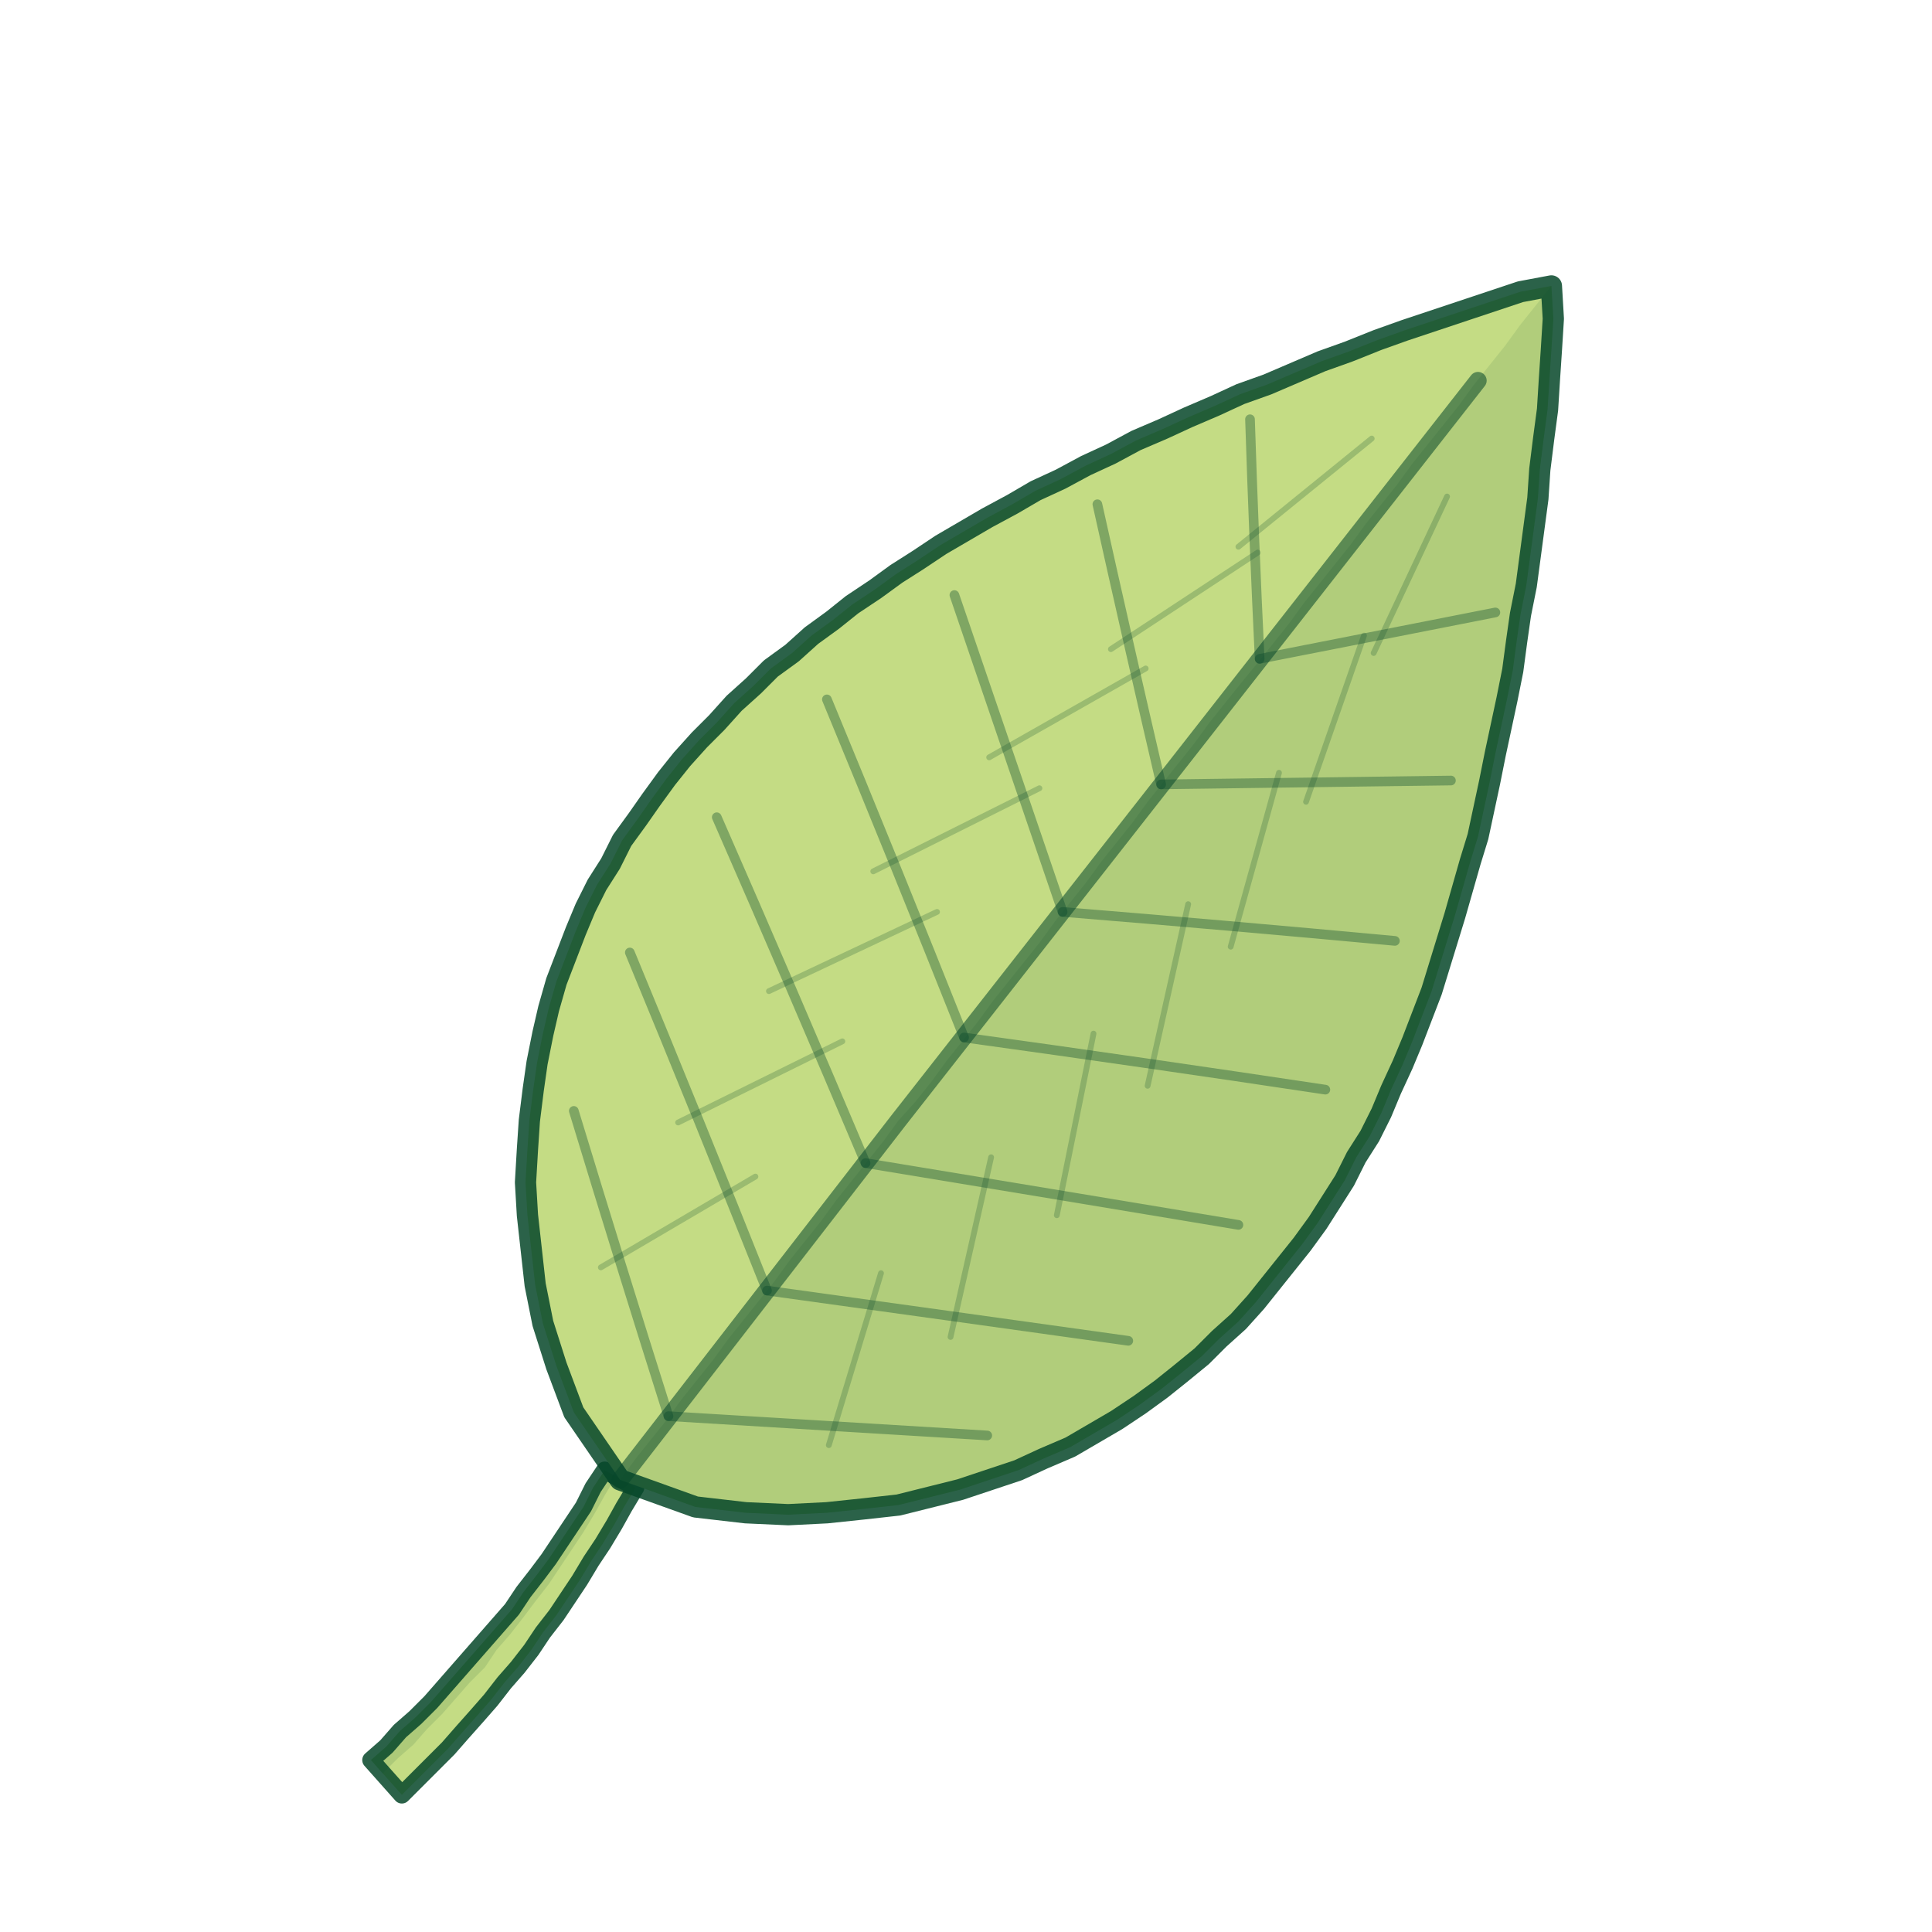
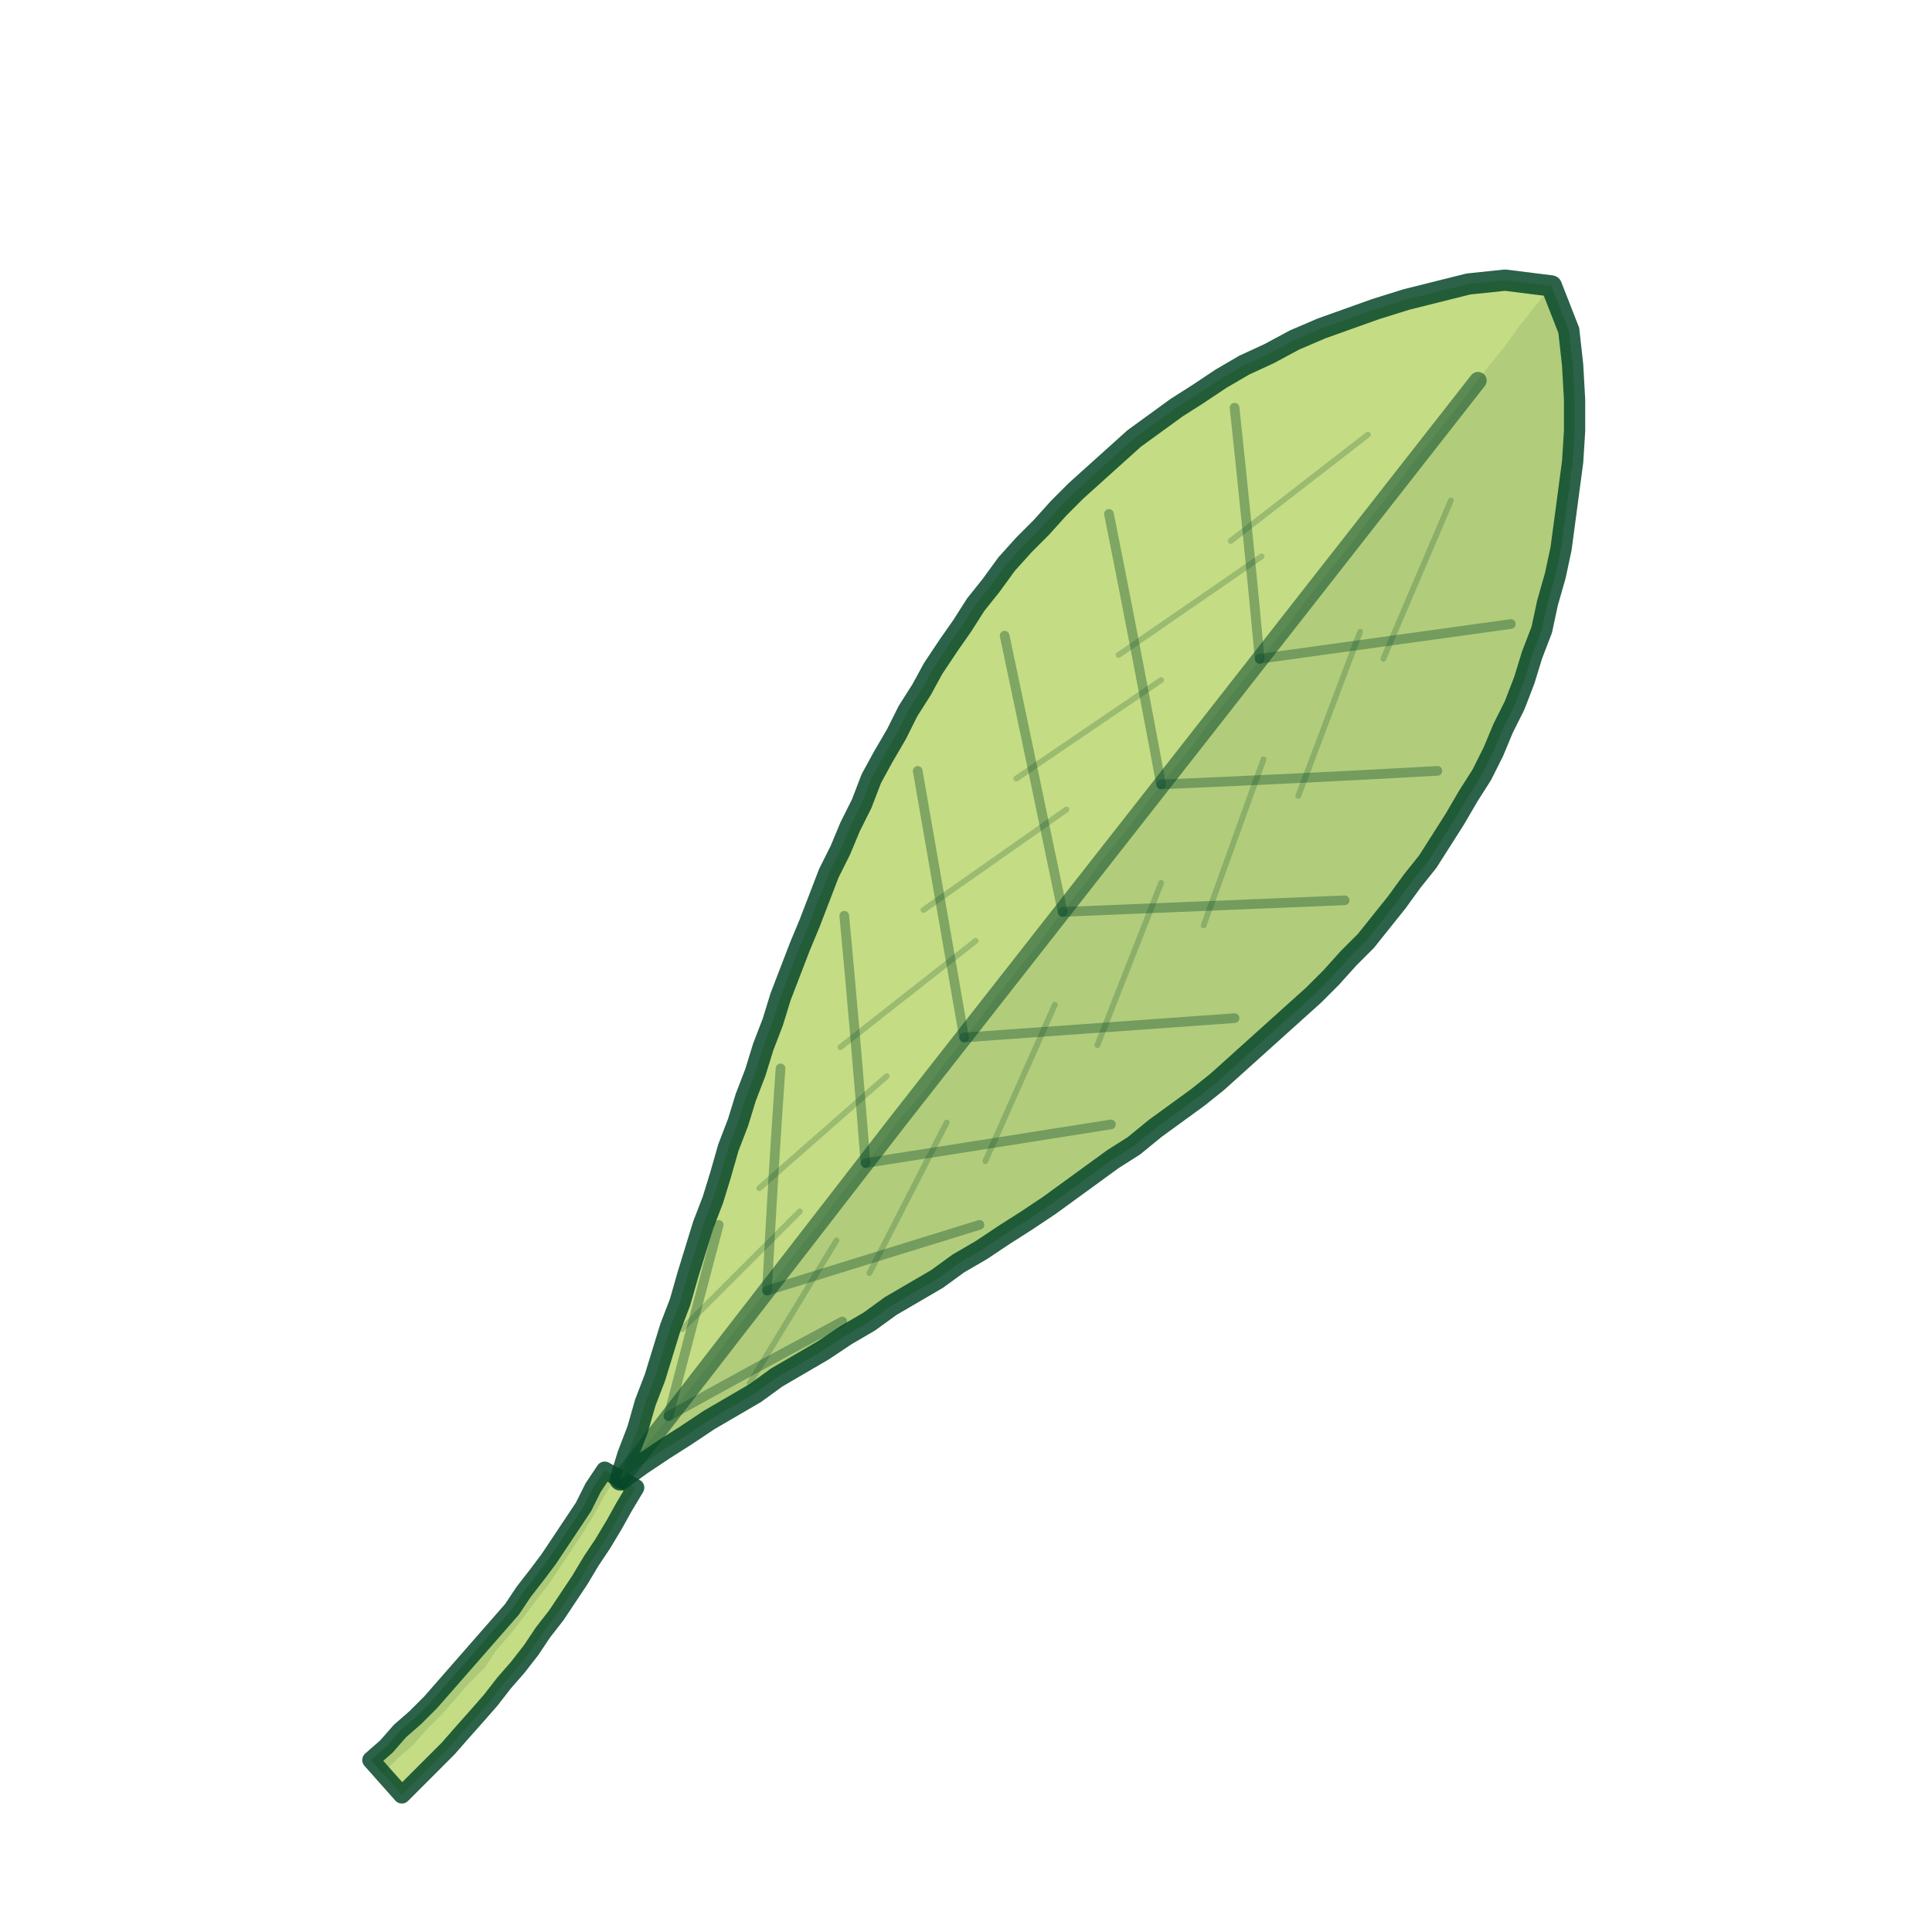
<svg xmlns="http://www.w3.org/2000/svg" width="100" height="100" viewBox="0 0 100 100">
  <g stroke-linecap="round" stroke-linejoin="round">
    <path d="M20.8,92.9 L21.6,92.1 L22.4,91.3 L23.2,90.5 L23.9,89.7 L24.7,88.8 L25.4,88 L26.1,87.1 L26.8,86.3 L27.5,85.4 L28.1,84.5 L28.8,83.6 L29.4,82.7 L30,81.8 L30.6,80.8 L31.2,79.9 L31.8,78.9 L32.3,78 L32.9,77 L31.3,76.1 L30.7,77 L30.2,78 L29.6,78.9 L29,79.8 L28.4,80.7 L27.8,81.5 L27.1,82.4 L26.5,83.3 L25.8,84.1 L25.1,84.9 L24.4,85.7 L23.7,86.5 L23,87.3 L22.3,88.1 L21.5,88.9 L20.7,89.6 L20,90.4 L19.2,91.1 Z" fill="#C4DC84" stroke="#06472A" stroke-width="0.9" stroke-opacity="0.85" />
    <path d="M19.2,91.1 L20,90.4 L20.7,89.6 L21.5,88.9 L22.3,88.1 L23,87.3 L23.7,86.5 L24.4,85.7 L25.1,84.9 L25.8,84.1 L26.5,83.3 L27.1,82.4 L27.8,81.5 L28.4,80.7 L29,79.8 L29.6,78.9 L30.2,78 L30.7,77 L31.3,76.1 L31.9,76.4 L31.3,77.4 L30.8,78.3 L30.2,79.3 L29.6,80.2 L29,81.1 L28.4,82 L27.7,82.9 L27.1,83.7 L26.4,84.6 L25.7,85.4 L25.1,86.3 L24.3,87.1 L23.6,87.9 L22.9,88.7 L22.1,89.5 L21.4,90.3 L20.6,91 L19.8,91.8 Z" fill="#06472A" fill-opacity="0.12" stroke="none" />
-     <path d="M32.1,76.6 L36,78 L38.6,78.3 L40.8,78.4 L42.8,78.3 L44.7,78.1 L46.5,77.9 L48.1,77.5 L49.7,77.1 L51.2,76.6 L52.7,76.1 L54,75.5 L55.4,74.9 L56.6,74.2 L57.8,73.5 L59,72.7 L60.1,71.9 L61.1,71.1 L62.2,70.2 L63.1,69.3 L64.1,68.4 L65,67.4 L65.8,66.4 L66.6,65.4 L67.4,64.4 L68.2,63.3 L68.9,62.2 L69.6,61.1 L70.2,59.9 L70.9,58.8 L71.5,57.6 L72,56.4 L72.6,55.1 L73.1,53.9 L73.6,52.6 L74.1,51.3 L74.5,50 L74.9,48.7 L75.3,47.4 L75.7,46 L76.1,44.6 L76.5,43.3 L76.8,41.9 L77.1,40.5 L77.4,39 L77.7,37.6 L78,36.2 L78.3,34.7 L78.5,33.2 L78.7,31.8 L79,30.3 L79.2,28.8 L79.4,27.3 L79.6,25.8 L79.7,24.3 L79.9,22.7 L80.1,21.2 L80.2,19.6 L80.3,18.1 L80.4,16.5 L80.3,14.8 L80.3,14.8 L78.7,15.1 L77.2,15.6 L75.7,16.1 L74.2,16.6 L72.7,17.1 L71.3,17.6 L69.8,18.2 L68.4,18.7 L67,19.3 L65.6,19.9 L64.2,20.4 L62.9,21 L61.5,21.6 L60.2,22.2 L58.8,22.8 L57.5,23.5 L56.2,24.1 L54.9,24.8 L53.6,25.4 L52.4,26.1 L51.1,26.8 L49.9,27.5 L48.7,28.2 L47.5,29 L46.4,29.7 L45.3,30.5 L44.1,31.3 L43.1,32.1 L42,32.9 L41,33.8 L39.9,34.6 L39,35.5 L38,36.4 L37.1,37.4 L36.2,38.3 L35.3,39.3 L34.5,40.3 L33.7,41.4 L33,42.4 L32.2,43.5 L31.6,44.7 L30.9,45.8 L30.3,47 L29.8,48.2 L29.3,49.5 L28.8,50.8 L28.4,52.2 L28.1,53.5 L27.8,55 L27.6,56.4 L27.4,58 L27.3,59.5 L27.2,61.2 L27.3,62.9 L27.5,64.7 L27.7,66.5 L28.1,68.5 L28.8,70.7 L29.7,73.1 L32.1,76.6 Z" fill="#C4DC84" stroke="#06472A" stroke-width="1.1" stroke-opacity="0.85" />
-     <path d="M32.1,76.6 L36,78 L38.6,78.3 L40.8,78.4 L42.8,78.3 L44.7,78.1 L46.5,77.9 L48.1,77.5 L49.7,77.1 L51.2,76.6 L52.7,76.1 L54,75.5 L55.4,74.9 L56.6,74.2 L57.8,73.5 L59,72.7 L60.1,71.9 L61.1,71.1 L62.2,70.2 L63.1,69.3 L64.1,68.4 L65,67.4 L65.8,66.4 L66.6,65.4 L67.4,64.4 L68.2,63.3 L68.9,62.2 L69.6,61.1 L70.2,59.9 L70.9,58.8 L71.5,57.6 L72,56.4 L72.6,55.1 L73.1,53.9 L73.6,52.6 L74.1,51.3 L74.5,50 L74.9,48.7 L75.3,47.4 L75.7,46 L76.1,44.6 L76.5,43.3 L76.8,41.9 L77.1,40.5 L77.4,39 L77.7,37.6 L78,36.2 L78.3,34.7 L78.5,33.2 L78.7,31.8 L79,30.3 L79.2,28.8 L79.4,27.3 L79.6,25.8 L79.7,24.3 L79.9,22.7 L80.1,21.2 L80.2,19.6 L80.3,18.1 L80.4,16.5 L80.3,14.8 L80.3,14.8 L79.5,15.8 L78.7,16.8 L77.9,17.9 L77.1,18.9 L76.3,19.9 L75.5,21 L74.7,22 L73.9,23 L73.1,24 L72.3,25.1 L71.5,26.1 L70.7,27.1 L69.9,28.2 L69.1,29.2 L68.3,30.2 L67.5,31.2 L66.7,32.3 L65.9,33.3 L65.1,34.3 L64.2,35.4 L63.4,36.4 L62.6,37.4 L61.8,38.5 L61,39.5 L60.2,40.5 L59.4,41.5 L58.6,42.6 L57.8,43.6 L57,44.6 L56.2,45.7 L55.4,46.7 L54.6,47.7 L53.8,48.8 L53,49.8 L52.2,50.8 L51.4,51.8 L50.6,52.9 L49.8,53.9 L49,54.9 L48.2,56 L47.4,57 L46.5,58 L45.7,59.1 L44.9,60.1 L44.1,61.1 L43.3,62.1 L42.5,63.2 L41.7,64.2 L40.9,65.2 L40.1,66.3 L39.3,67.3 L38.5,68.3 L37.7,69.3 L36.9,70.4 L36.1,71.4 L35.3,72.4 L34.5,73.5 L33.7,74.5 L32.9,75.5 L32.1,76.6 Z" fill="#06472A" fill-opacity="0.1" stroke="none" />
+     <path d="M32.1,76.6 L33.2,75.8 L34.4,75 L35.5,74.3 L36.7,73.5 L37.9,72.8 L39.1,72.1 L40.2,71.3 L41.4,70.6 L42.6,69.9 L43.8,69.1 L45,68.4 L46.1,67.6 L47.3,66.9 L48.5,66.2 L49.6,65.4 L50.8,64.7 L52,63.9 L53.1,63.2 L54.3,62.4 L55.4,61.6 L56.5,60.8 L57.6,60 L58.7,59.3 L59.8,58.4 L60.9,57.6 L62,56.8 L63,56 L64,55.1 L65,54.2 L66,53.3 L67,52.4 L68,51.5 L68.9,50.6 L69.8,49.6 L70.7,48.7 L71.5,47.7 L72.3,46.7 L73.1,45.6 L73.9,44.6 L74.6,43.5 L75.3,42.4 L76,41.2 L76.7,40.1 L77.3,38.9 L77.8,37.7 L78.4,36.5 L78.9,35.2 L79.3,33.9 L79.8,32.6 L80.1,31.2 L80.5,29.8 L80.8,28.4 L81,26.9 L81.2,25.4 L81.4,23.9 L81.5,22.3 L81.5,20.7 L81.4,18.9 L81.2,17.1 L80.3,14.8 L80.3,14.8 L77.9,14.5 L76,14.7 L74.4,15.1 L72.8,15.5 L71.2,16 L69.8,16.5 L68.4,17 L67,17.6 L65.7,18.3 L64.4,18.9 L63.2,19.6 L62,20.4 L60.9,21.1 L59.8,21.9 L58.7,22.7 L57.7,23.6 L56.7,24.5 L55.7,25.4 L54.8,26.3 L53.9,27.3 L53,28.2 L52.1,29.2 L51.3,30.3 L50.5,31.3 L49.8,32.4 L49.1,33.4 L48.3,34.6 L47.7,35.7 L47,36.8 L46.4,38 L45.7,39.2 L45.1,40.3 L44.6,41.6 L44,42.8 L43.5,44 L42.9,45.2 L42.4,46.5 L41.9,47.8 L41.4,49 L40.9,50.3 L40.4,51.6 L40,52.9 L39.5,54.2 L39.1,55.5 L38.6,56.8 L38.2,58.1 L37.7,59.4 L37.3,60.8 L36.9,62.1 L36.4,63.4 L36,64.7 L35.6,66 L35.2,67.4 L34.7,68.7 L34.3,70 L33.9,71.3 L33.4,72.6 L33,74 L32.5,75.3 L32.1,76.6 Z" fill="#C4DC84" stroke="#06472A" stroke-width="1.1" stroke-opacity="0.85" />
+     <path d="M32.1,76.6 L33.2,75.8 L34.4,75 L35.5,74.3 L36.7,73.5 L37.9,72.8 L39.1,72.1 L40.2,71.3 L41.4,70.6 L42.6,69.9 L43.8,69.1 L45,68.4 L46.1,67.6 L47.3,66.9 L48.5,66.2 L49.6,65.4 L50.8,64.7 L52,63.9 L53.1,63.2 L54.3,62.4 L55.4,61.6 L56.5,60.8 L57.6,60 L58.7,59.3 L59.8,58.4 L60.9,57.6 L62,56.8 L63,56 L64,55.1 L65,54.2 L66,53.3 L67,52.4 L68,51.5 L68.9,50.6 L69.8,49.6 L70.7,48.7 L71.5,47.7 L72.3,46.7 L73.1,45.6 L73.9,44.6 L74.6,43.5 L75.3,42.4 L76,41.2 L76.7,40.1 L77.3,38.9 L77.8,37.7 L78.4,36.5 L78.9,35.2 L79.3,33.9 L79.8,32.6 L80.1,31.2 L80.5,29.8 L80.8,28.4 L81,26.9 L81.2,25.4 L81.4,23.9 L81.5,22.3 L81.5,20.7 L81.4,18.9 L81.2,17.1 L80.3,14.8 L80.3,14.8 L79.5,15.8 L78.7,16.8 L77.9,17.9 L77.1,18.9 L76.3,19.9 L75.5,21 L74.7,22 L73.9,23 L73.1,24 L72.3,25.1 L71.5,26.1 L70.7,27.1 L69.9,28.2 L69.1,29.2 L68.3,30.2 L67.5,31.2 L66.7,32.3 L65.9,33.3 L65.1,34.3 L64.2,35.4 L63.4,36.4 L62.6,37.4 L61.8,38.5 L61,39.5 L60.2,40.5 L59.4,41.5 L58.6,42.6 L57.8,43.6 L57,44.6 L56.2,45.7 L55.4,46.7 L54.6,47.7 L53.8,48.8 L53,49.8 L52.2,50.8 L51.4,51.8 L50.6,52.9 L49.8,53.9 L49,54.9 L48.2,56 L47.4,57 L46.5,58 L45.7,59.1 L44.9,60.1 L44.1,61.1 L43.3,62.1 L42.5,63.2 L41.7,64.2 L40.9,65.2 L40.1,66.3 L39.3,67.3 L38.5,68.3 L37.7,69.3 L36.9,70.4 L36.1,71.4 L35.3,72.4 L34.5,73.5 L33.7,74.5 L32.9,75.5 L32.1,76.6 Z" fill="#06472A" fill-opacity="0.1" stroke="none" />
    <path d="M32.1,76.6 L46.5,58 L61,39.5 L76.5,19.7" fill="none" stroke="#06472A" stroke-width="0.9" stroke-opacity="0.55" />
-     <path d="M34.6,73.3 Q42.9,73.8 51.1,74.3" fill="none" stroke="#06472A" stroke-width="0.5" stroke-opacity="0.36" />
-     <path d="M42.9,74.8 L45.6,65.9" fill="none" stroke="#06472A" stroke-width="0.3" stroke-opacity="0.22" />
-     <path d="M34.6,73.3 Q32.1,65.4 29.7,57.5" fill="none" stroke="#06472A" stroke-width="0.5" stroke-opacity="0.36" />
-     <path d="M31.1,65.6 L39.1,60.9" fill="none" stroke="#06472A" stroke-width="0.3" stroke-opacity="0.22" />
-     <path d="M39.7,66.8 Q49.1,68.1 58.4,69.4" fill="none" stroke="#06472A" stroke-width="0.5" stroke-opacity="0.36" />
-     <path d="M49.2,69.2 L51.3,59.9" fill="none" stroke="#06472A" stroke-width="0.3" stroke-opacity="0.22" />
-     <path d="M39.7,66.8 Q36.2,58 32.6,49.3" fill="none" stroke="#06472A" stroke-width="0.5" stroke-opacity="0.36" />
-     <path d="M35.1,58.1 L43.6,53.9" fill="none" stroke="#06472A" stroke-width="0.3" stroke-opacity="0.22" />
-     <path d="M44.8,60.2 Q54.5,61.8 64.1,63.4" fill="none" stroke="#06472A" stroke-width="0.5" stroke-opacity="0.36" />
-     <path d="M54.7,62.9 L56.6,53.5" fill="none" stroke="#06472A" stroke-width="0.3" stroke-opacity="0.22" />
-     <path d="M44.8,60.2 Q41,51.2 37.1,42.3" fill="none" stroke="#06472A" stroke-width="0.5" stroke-opacity="0.36" />
-     <path d="M39.8,51.3 L48.5,47.2" fill="none" stroke="#06472A" stroke-width="0.3" stroke-opacity="0.22" />
-     <path d="M49.9,53.7 Q59.3,55 68.6,56.4" fill="none" stroke="#06472A" stroke-width="0.5" stroke-opacity="0.36" />
-     <path d="M59.4,56.2 L61.5,46.8" fill="none" stroke="#06472A" stroke-width="0.3" stroke-opacity="0.22" />
-     <path d="M49.9,53.7 Q46.4,44.9 42.8,36.2" fill="none" stroke="#06472A" stroke-width="0.5" stroke-opacity="0.36" />
-     <path d="M45.2,45.1 L53.8,40.8" fill="none" stroke="#06472A" stroke-width="0.3" stroke-opacity="0.22" />
-     <path d="M55,47.2 Q63.6,47.9 72.2,48.7" fill="none" stroke="#06472A" stroke-width="0.5" stroke-opacity="0.36" />
-     <path d="M63.7,49 L66.2,40" fill="none" stroke="#06472A" stroke-width="0.3" stroke-opacity="0.22" />
-     <path d="M55,47.2 Q52.2,39 49.4,30.8" fill="none" stroke="#06472A" stroke-width="0.5" stroke-opacity="0.36" />
-     <path d="M51.2,39.2 L59.3,34.6" fill="none" stroke="#06472A" stroke-width="0.3" stroke-opacity="0.22" />
-     <path d="M60.1,40.6 Q67.6,40.5 75.1,40.4" fill="none" stroke="#06472A" stroke-width="0.5" stroke-opacity="0.36" />
-     <path d="M67.6,41.5 L70.6,32.9" fill="none" stroke="#06472A" stroke-width="0.3" stroke-opacity="0.22" />
-     <path d="M60.1,40.6 Q58.4,33.3 56.8,26.1" fill="none" stroke="#06472A" stroke-width="0.5" stroke-opacity="0.36" />
-     <path d="M57.5,33.6 L65.1,28.6" fill="none" stroke="#06472A" stroke-width="0.3" stroke-opacity="0.22" />
-     <path d="M65.2,34.1 Q71.3,32.9 77.4,31.7" fill="none" stroke="#06472A" stroke-width="0.5" stroke-opacity="0.36" />
-     <path d="M71.1,33.8 L74.9,25.7" fill="none" stroke="#06472A" stroke-width="0.3" stroke-opacity="0.22" />
-     <path d="M65.2,34.1 Q64.9,27.9 64.7,21.7" fill="none" stroke="#06472A" stroke-width="0.5" stroke-opacity="0.36" />
-     <path d="M64.1,28.3 L71,22.7" fill="none" stroke="#06472A" stroke-width="0.3" stroke-opacity="0.22" />
+     <path d="M34.6,73.3 Q39.1,70.8 43.6,68.4" fill="none" stroke="#06472A" stroke-width="0.5" stroke-opacity="0.36" />
+     <path d="M38.8,71.6 L43.3,64.2" fill="none" stroke="#06472A" stroke-width="0.3" stroke-opacity="0.22" />
+     <path d="M34.6,73.3 Q35.9,68.3 37.2,63.4" fill="none" stroke="#06472A" stroke-width="0.5" stroke-opacity="0.36" />
+     <path d="M35.3,68.8 L41.4,62.7" fill="none" stroke="#06472A" stroke-width="0.3" stroke-opacity="0.22" />
+     <path d="M39.7,66.8 Q45.2,65.1 50.7,63.4" fill="none" stroke="#06472A" stroke-width="0.5" stroke-opacity="0.36" />
+     <path d="M45,65.9 L49,58.1" fill="none" stroke="#06472A" stroke-width="0.3" stroke-opacity="0.22" />
+     <path d="M39.7,66.8 Q40,61 40.4,55.3" fill="none" stroke="#06472A" stroke-width="0.5" stroke-opacity="0.36" />
+     <path d="M39.3,61.5 L45.9,55.7" fill="none" stroke="#06472A" stroke-width="0.3" stroke-opacity="0.22" />
+     <path d="M44.8,60.2 Q51.2,59.2 57.5,58.2" fill="none" stroke="#06472A" stroke-width="0.5" stroke-opacity="0.36" />
+     <path d="M51,60.1 L54.6,52" fill="none" stroke="#06472A" stroke-width="0.3" stroke-opacity="0.22" />
+     <path d="M44.8,60.2 Q44.3,53.8 43.7,47.4" fill="none" stroke="#06472A" stroke-width="0.5" stroke-opacity="0.36" />
+     <path d="M43.5,54.2 L50.5,48.7" fill="none" stroke="#06472A" stroke-width="0.3" stroke-opacity="0.22" />
+     <path d="M49.9,53.7 Q56.9,53.2 63.9,52.7" fill="none" stroke="#06472A" stroke-width="0.5" stroke-opacity="0.36" />
+     <path d="M56.8,54.1 L60.1,45.7" fill="none" stroke="#06472A" stroke-width="0.3" stroke-opacity="0.22" />
+     <path d="M49.9,53.7 Q48.7,46.8 47.5,39.9" fill="none" stroke="#06472A" stroke-width="0.5" stroke-opacity="0.36" />
+     <path d="M47.8,47.1 L55.2,41.9" fill="none" stroke="#06472A" stroke-width="0.3" stroke-opacity="0.22" />
+     <path d="M55,47.2 Q62.3,46.9 69.6,46.6" fill="none" stroke="#06472A" stroke-width="0.5" stroke-opacity="0.36" />
+     <path d="M62.3,47.9 L65.4,39.3" fill="none" stroke="#06472A" stroke-width="0.3" stroke-opacity="0.22" />
+     <path d="M55,47.2 Q53.5,40 52,32.9" fill="none" stroke="#06472A" stroke-width="0.5" stroke-opacity="0.36" />
+     <path d="M52.6,40.3 L60.1,35.2" fill="none" stroke="#06472A" stroke-width="0.3" stroke-opacity="0.22" />
+     <path d="M60.1,40.6 Q67.3,40.3 74.4,39.9" fill="none" stroke="#06472A" stroke-width="0.5" stroke-opacity="0.36" />
+     <path d="M67.2,41.2 L70.4,32.7" fill="none" stroke="#06472A" stroke-width="0.3" stroke-opacity="0.22" />
+     <path d="M60.1,40.6 Q58.8,33.6 57.4,26.6" fill="none" stroke="#06472A" stroke-width="0.5" stroke-opacity="0.36" />
+     <path d="M57.9,33.9 L65.3,28.8" fill="none" stroke="#06472A" stroke-width="0.3" stroke-opacity="0.22" />
+     <path d="M65.2,34.1 Q71.7,33.2 78.2,32.3" fill="none" stroke="#06472A" stroke-width="0.5" stroke-opacity="0.36" />
+     <path d="M71.6,34.1 L75.1,25.9" fill="none" stroke="#06472A" stroke-width="0.3" stroke-opacity="0.22" />
+     <path d="M65.2,34.1 Q64.6,27.6 63.9,21.1" fill="none" stroke="#06472A" stroke-width="0.5" stroke-opacity="0.36" />
+     <path d="M63.7,28 L70.8,22.5" fill="none" stroke="#06472A" stroke-width="0.3" stroke-opacity="0.22" />
  </g>
</svg>
